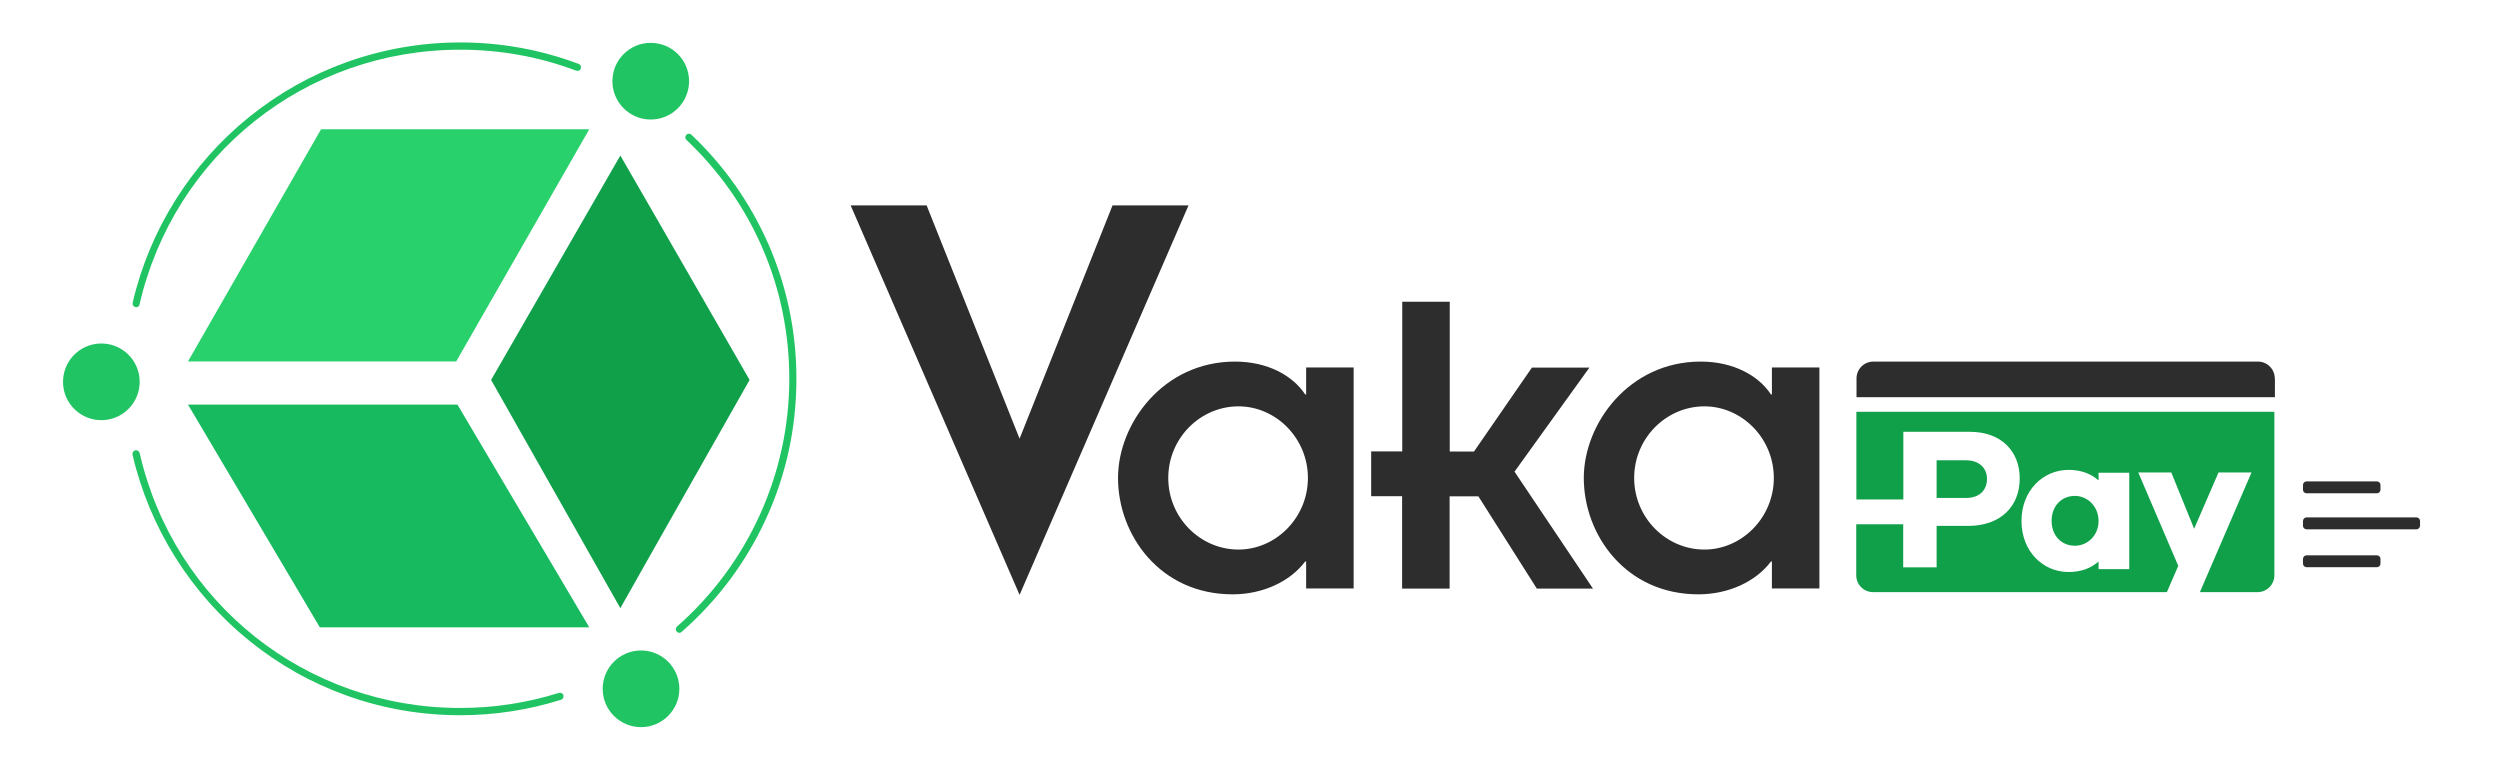
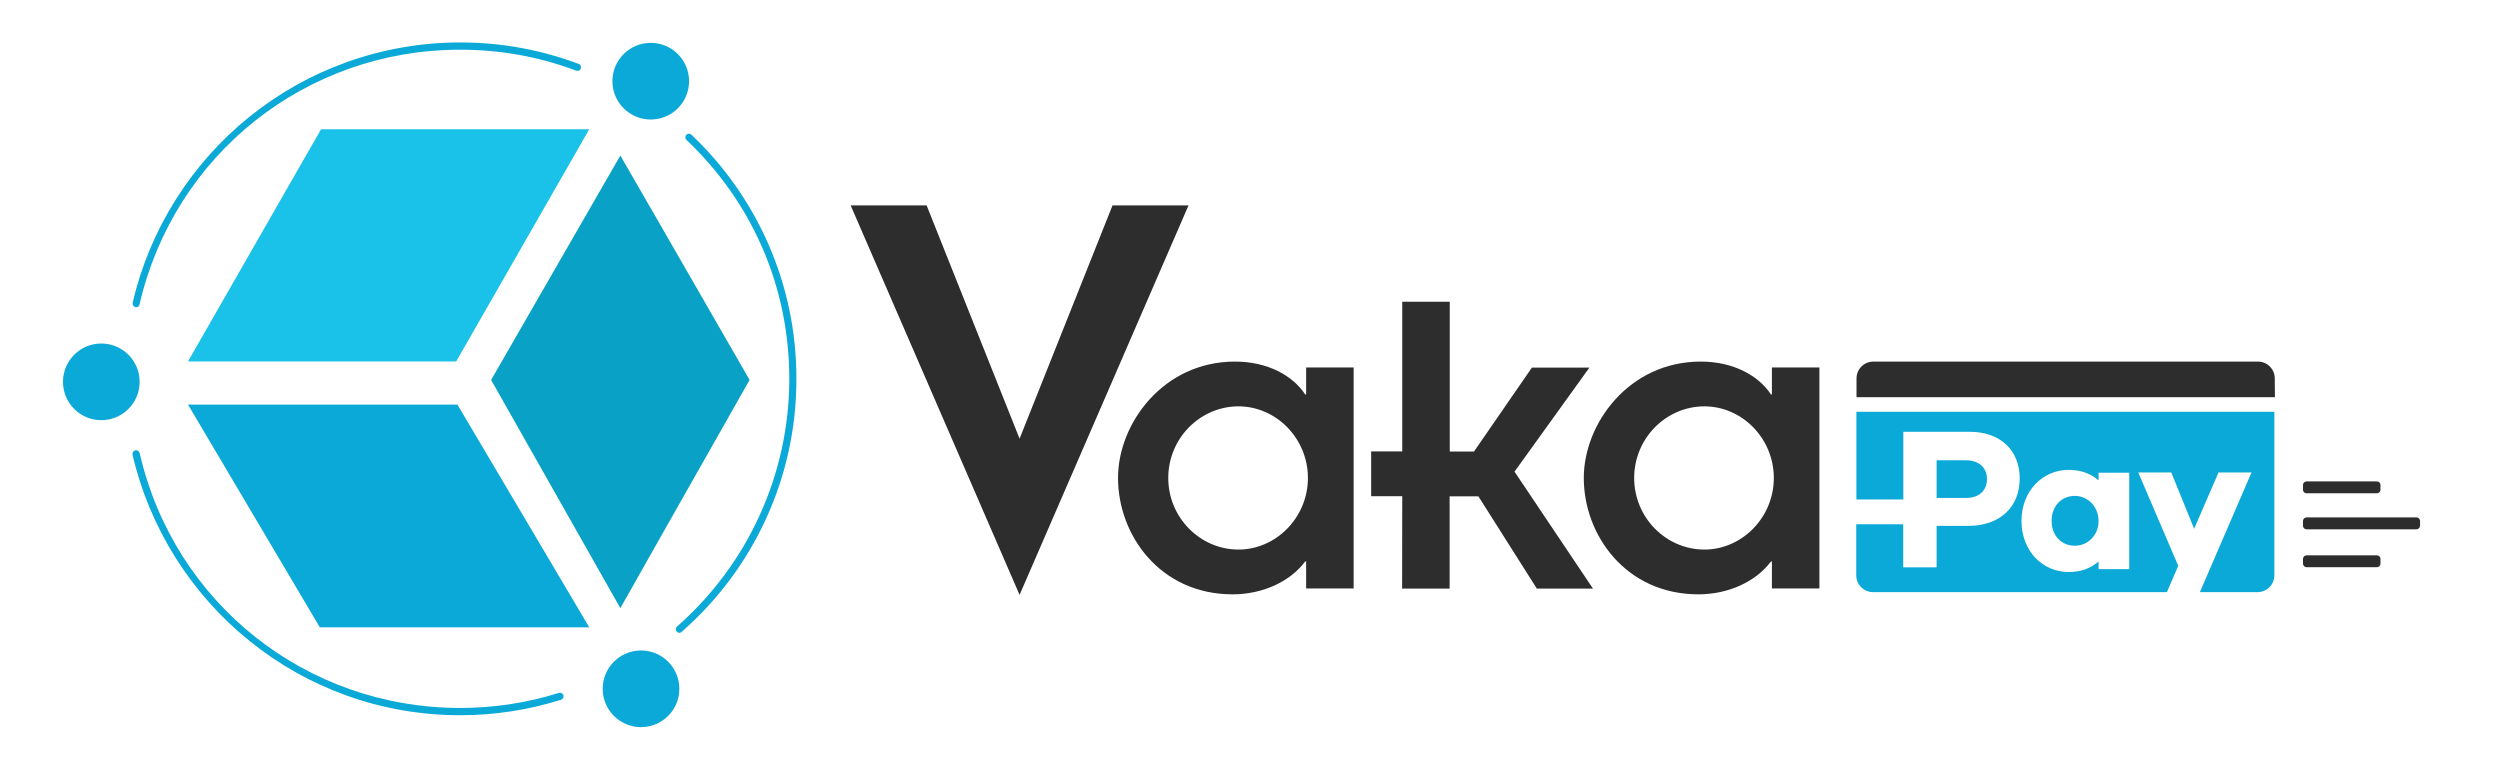
<svg xmlns="http://www.w3.org/2000/svg" version="1.1" id="Layer_1" x="0px" y="0px" viewBox="0 0 1826 560" style="enable-background:new 0 0 1826 560;" xml:space="preserve">
  <style type="text/css">
- 	.st0{fill:#28D16C;}
- 	.st1{fill:#18BA60;}
- 	.st2{fill:#10A04A;}
- 	.st3{fill:#20C462;}
- 	.st4{fill:#2D2D2D;}
+ 	.st0{fill:#1AC1E8;}
+ 	.st1{fill:#0BA9D7;}
+ 	.st2{fill:#09A2C6;}
+ 	.st3{fill:#2D2D2D;}
</style>
  <g>
    <polygon class="st0" points="137.3,264 234.5,94.4 430.4,94.4 333.2,264  " />
    <polygon class="st1" points="137.3,295.5 233.6,458.2 430.4,458.2 334.1,295.5  " />
    <polygon class="st2" points="479.4,159.2 453.1,113.6 358.7,277.5 453.1,444.2 477.8,400.5 547.5,277.5  " />
-     <ellipse class="st3" cx="468.2" cy="503.1" rx="28" ry="28" />
-     <ellipse transform="matrix(6.652039e-02 -0.9978 0.9978 6.652039e-02 -209.1919 334.2719)" class="st3" cx="74.1" cy="278.9" rx="28" ry="28" />
-     <circle class="st3" cx="475.3" cy="59.3" r="28" />
+     <ellipse class="st1" cx="468.2" cy="503.1" rx="28" ry="28" />
+     <ellipse class="st1" cx="74" cy="278.9" rx="28" ry="28" />
+     <circle class="st1" cx="475.3" cy="59.3" r="28" />
    <g>
-       <path class="st3" d="M336.2,522.4c-28.5,0-56.5-4.8-83.1-14.4c-25.7-9.2-49.6-22.7-70.9-39.9c-42.8-34.5-73.1-82.8-85.4-136    c-0.3-1.4,0.6-2.8,2-3.2c1.4-0.3,2.8,0.6,3.2,2c25.2,109.7,121.6,186.2,234.2,186.2c24.4,0,48.7-3.7,72-11    c1.4-0.4,2.9,0.3,3.3,1.7c0.4,1.4-0.3,2.9-1.7,3.3C385.9,518.6,361.2,522.4,336.2,522.4z" />
+       <path class="st1" d="M336.2,522.4c-28.5,0-56.5-4.8-83.1-14.4c-25.7-9.2-49.6-22.7-70.9-39.9c-42.8-34.5-73.1-82.8-85.4-136    c-0.3-1.4,0.6-2.8,2-3.2c1.4-0.3,2.8,0.6,3.2,2c25.2,109.7,121.6,186.2,234.2,186.2c24.4,0,48.7-3.7,72-11    c1.4-0.4,2.9,0.3,3.3,1.7c0.4,1.4-0.3,2.9-1.7,3.3C385.9,518.6,361.2,522.4,336.2,522.4z" />
    </g>
    <g>
-       <path class="st3" d="M496.3,462.2c-0.7,0-1.5-0.3-2-0.9c-1-1.1-0.8-2.8,0.2-3.7c52.1-45.7,82-111.7,82-180.9    c0-66.7-26.7-128.6-75.1-174.5c-1.1-1-1.1-2.7-0.1-3.7c1-1.1,2.7-1.1,3.7-0.1c24,22.7,42.8,49.5,56.1,79.6    c13.7,31.2,20.6,64.4,20.6,98.7c0,36-7.6,70.7-22.6,103.1c-14.5,31.3-35.1,58.8-61.2,81.7C497.5,462,496.9,462.2,496.3,462.2z" />
+       <path class="st1" d="M496.3,462.2c-0.7,0-1.5-0.3-2-0.9c-1-1.1-0.8-2.8,0.2-3.7c52.1-45.7,82-111.7,82-180.9    c0-66.7-26.7-128.6-75.1-174.5c-1.1-1-1.1-2.7-0.1-3.7c1-1.1,2.7-1.1,3.7-0.1c24,22.7,42.8,49.5,56.1,79.6    c13.7,31.2,20.6,64.4,20.6,98.7c0,36-7.6,70.7-22.6,103.1c-14.5,31.3-35.1,58.8-61.2,81.7C497.5,462,496.9,462.2,496.3,462.2z" />
    </g>
    <g>
-       <path class="st3" d="M99.5,224.4c-0.2,0-0.4,0-0.6-0.1c-1.4-0.3-2.3-1.7-2-3.2c12.3-53.2,42.6-101.5,85.4-135.9    c21.4-17.2,45.2-30.6,70.9-39.8c26.6-9.5,54.5-14.4,83-14.4c29.8,0,58.9,5.3,86.5,15.7c1.4,0.5,2,2,1.5,3.4c-0.5,1.4-2,2-3.4,1.5    c-27-10.2-55.5-15.3-84.7-15.3c-112.6,0-208.9,76.5-234.2,186.1C101.8,223.6,100.7,224.4,99.5,224.4z" />
+       <path class="st1" d="M99.5,224.4c-0.2,0-0.4,0-0.6-0.1c-1.4-0.3-2.3-1.7-2-3.2c12.3-53.2,42.6-101.5,85.4-135.9    c21.4-17.2,45.2-30.6,70.9-39.8c26.6-9.5,54.5-14.4,83-14.4c29.8,0,58.9,5.3,86.5,15.7c1.4,0.5,2,2,1.5,3.4s-2,2-3.4,1.5    c-27-10.2-55.5-15.3-84.7-15.3c-112.6,0-208.9,76.5-234.2,186.1C101.8,223.6,100.7,224.4,99.5,224.4z" />
    </g>
  </g>
  <g>
    <g>
-       <path class="st4" d="M621.3,150h55.5l67.9,170.4L812.6,150h55.5L744.7,434.5L621.3,150z" />
-       <path class="st4" d="M954,410.1h-0.7c-11,14.7-31,24-53,24c-53,0-83.7-43.3-83.7-85c0-39.7,33-85,85.4-85c24,0,42.3,10.3,51.3,24    h0.7v-19.7h34.7v161.4H954V410.1z M904.6,401.4c27.3,0,50.7-23.3,50.7-52.3s-23.3-52.3-50.7-52.3c-28,0-51.3,23.3-51.3,52.3    S876.6,401.4,904.6,401.4z" />
-       <path class="st4" d="M1024.2,362.4h-22.7v-32.7h22.7V220.4h34.7v109.4h17.7l42.3-61.3h42l-54.7,76l57.3,85.4h-41l-42.7-67.4h-21    v67.4h-34.7V362.4z" />
-       <path class="st4" d="M1294.2,410.1h-0.7c-11,14.7-31,24-53,24c-53,0-83.7-43.3-83.7-85c0-39.7,33-85,85.4-85    c24,0,42.3,10.3,51.3,24h0.7v-19.7h34.7v161.4h-34.7V410.1z M1244.9,401.4c27.3,0,50.7-23.3,50.7-52.3s-23.3-52.3-50.7-52.3    c-28,0-51.3,23.3-51.3,52.3S1216.9,401.4,1244.9,401.4z" />
+       <path class="st3" d="M621.3,150h55.5l67.9,170.4L812.6,150h55.5L744.7,434.5L621.3,150z" />
+       <path class="st3" d="M954,410.1h-0.7c-11,14.7-31,24-53,24c-53,0-83.7-43.3-83.7-85c0-39.7,33-85,85.4-85c24,0,42.3,10.3,51.3,24    h0.7v-19.7h34.7v161.4H954V410.1z M904.6,401.4c27.3,0,50.7-23.3,50.7-52.3s-23.3-52.3-50.7-52.3c-28,0-51.3,23.3-51.3,52.3    S876.6,401.4,904.6,401.4z" />
+       <path class="st3" d="M1024.2,362.4h-22.7v-32.7h22.7V220.4h34.7v109.4h17.7l42.3-61.3h42l-54.7,76l57.3,85.4h-41l-42.7-67.4h-21    v67.4h-34.7L1024.2,362.4L1024.2,362.4z" />
+       <path class="st3" d="M1294.2,410.1h-0.7c-11,14.7-31,24-53,24c-53,0-83.7-43.3-83.7-85c0-39.7,33-85,85.4-85    c24,0,42.3,10.3,51.3,24h0.7v-19.7h34.7v161.4h-34.7L1294.2,410.1L1294.2,410.1z M1244.9,401.4c27.3,0,50.7-23.3,50.7-52.3    s-23.3-52.3-50.7-52.3c-28,0-51.3,23.3-51.3,52.3S1216.9,401.4,1244.9,401.4z" />
    </g>
-     <path class="st4" d="M1661.5,276.4c0-6.8-5.5-12.3-12.3-12.3h-280.9c-6.8,0-12.3,5.5-12.3,12.3v13.7l305.6,0V276.4z" />
+     <path class="st3" d="M1661.5,276.4c0-6.8-5.5-12.3-12.3-12.3h-280.9c-6.8,0-12.3,5.5-12.3,12.3v13.7h305.6L1661.5,276.4   L1661.5,276.4z" />
    <g>
-       <path class="st4" d="M1684.7,360.3h51.4c1.4,0,2.6-1.2,2.6-2.6v-3.5c0-1.4-1.2-2.6-2.6-2.6h-51.4c-1.4,0-2.6,1.2-2.6,2.6v3.5    C1682.1,359.2,1683.3,360.3,1684.7,360.3z" />
-       <path class="st4" d="M1684.7,414.3h51.4c1.4,0,2.6-1.2,2.6-2.6v-3.5c0-1.4-1.2-2.6-2.6-2.6h-51.4c-1.4,0-2.6,1.2-2.6,2.6v3.5    C1682.1,413.1,1683.3,414.3,1684.7,414.3z" />
-       <path class="st4" d="M1684.7,386.6h80.3c1.4,0,2.6-1.2,2.6-2.6v-3.5c0-1.4-1.2-2.6-2.6-2.6h-80.3c-1.4,0-2.6,1.2-2.6,2.6v3.5    C1682.1,385.5,1683.3,386.6,1684.7,386.6z" />
+       <path class="st3" d="M1684.7,360.3h51.4c1.4,0,2.6-1.2,2.6-2.6v-3.5c0-1.4-1.2-2.6-2.6-2.6h-51.4c-1.4,0-2.6,1.2-2.6,2.6v3.5    C1682.1,359.2,1683.3,360.3,1684.7,360.3z" />
+       <path class="st3" d="M1684.7,414.3h51.4c1.4,0,2.6-1.2,2.6-2.6v-3.5c0-1.4-1.2-2.6-2.6-2.6h-51.4c-1.4,0-2.6,1.2-2.6,2.6v3.5    C1682.1,413.1,1683.3,414.3,1684.7,414.3z" />
+       <path class="st3" d="M1684.7,386.6h80.3c1.4,0,2.6-1.2,2.6-2.6v-3.5c0-1.4-1.2-2.6-2.6-2.6h-80.3c-1.4,0-2.6,1.2-2.6,2.6v3.5    C1682.1,385.5,1683.3,386.6,1684.7,386.6z" />
    </g>
    <g>
-       <path class="st2" d="M1515.5,362.2c-9.8,0-17,7.4-17,18.2c0,10.9,7.2,18.2,17,18.2c9.1,0,17.3-7.3,17.3-18.2    C1532.7,369.7,1524.6,362.2,1515.5,362.2z" />
-       <path class="st2" d="M1355.9,300.8v64l34.3,0v-49.4h48.7c22.3,0,36.3,13.7,36.3,34.1c0,20.8-14.5,34.6-37.4,34.6h-23.3l0,30.3    h-24.4v-31.5l-34.3,0v37.3c0,6.8,5.5,12.3,12.3,12.3h214.6l8.3-19.2l-29.2-68.2h24.1l16.7,41.1l17.8-41.1h24.1l-37.7,87.4h42.1    c6.8,0,12.3-5.5,12.3-12.3V300.8L1355.9,300.8z M1555.2,415.7h-22.4l0-5.6c-5.5,4.9-12.8,7.7-21.9,7.7c-18.7,0-34.4-15-34.4-37.3    c0-22.2,15.7-37.3,34.4-37.3c9.1,0,16.4,2.8,21.9,7.7l0-5.6h22.4L1555.2,415.7z" />
-       <path class="st2" d="M1436.1,363.7c9.5,0,15.2-5.5,15.2-13.9c0-8-5.8-13.6-15.2-13.6h-21.6l0,27.5H1436.1z" />
+       <path class="st1" d="M1515.5,362.2c-9.8,0-17,7.4-17,18.2c0,10.9,7.2,18.2,17,18.2c9.1,0,17.3-7.3,17.3-18.2    C1532.7,369.7,1524.6,362.2,1515.5,362.2z" />
+       <path class="st1" d="M1355.9,300.8v64h34.3v-49.4h48.7c22.3,0,36.3,13.7,36.3,34.1c0,20.8-14.5,34.6-37.4,34.6h-23.3v30.3h-24.4    v-31.5h-34.3v37.3c0,6.8,5.5,12.3,12.3,12.3h214.6l8.3-19.2l-29.2-68.2h24.1l16.7,41.1l17.8-41.1h24.1l-37.7,87.4h42.1    c6.8,0,12.3-5.5,12.3-12.3V300.8H1355.9z M1555.2,415.7h-22.4v-5.6c-5.5,4.9-12.8,7.7-21.9,7.7c-18.7,0-34.4-15-34.4-37.3    c0-22.2,15.7-37.3,34.4-37.3c9.1,0,16.4,2.8,21.9,7.7v-5.6h22.4V415.7z" />
+       <path class="st1" d="M1436.1,363.7c9.5,0,15.2-5.5,15.2-13.9c0-8-5.8-13.6-15.2-13.6h-21.6v27.5H1436.1z" />
    </g>
  </g>
</svg>
